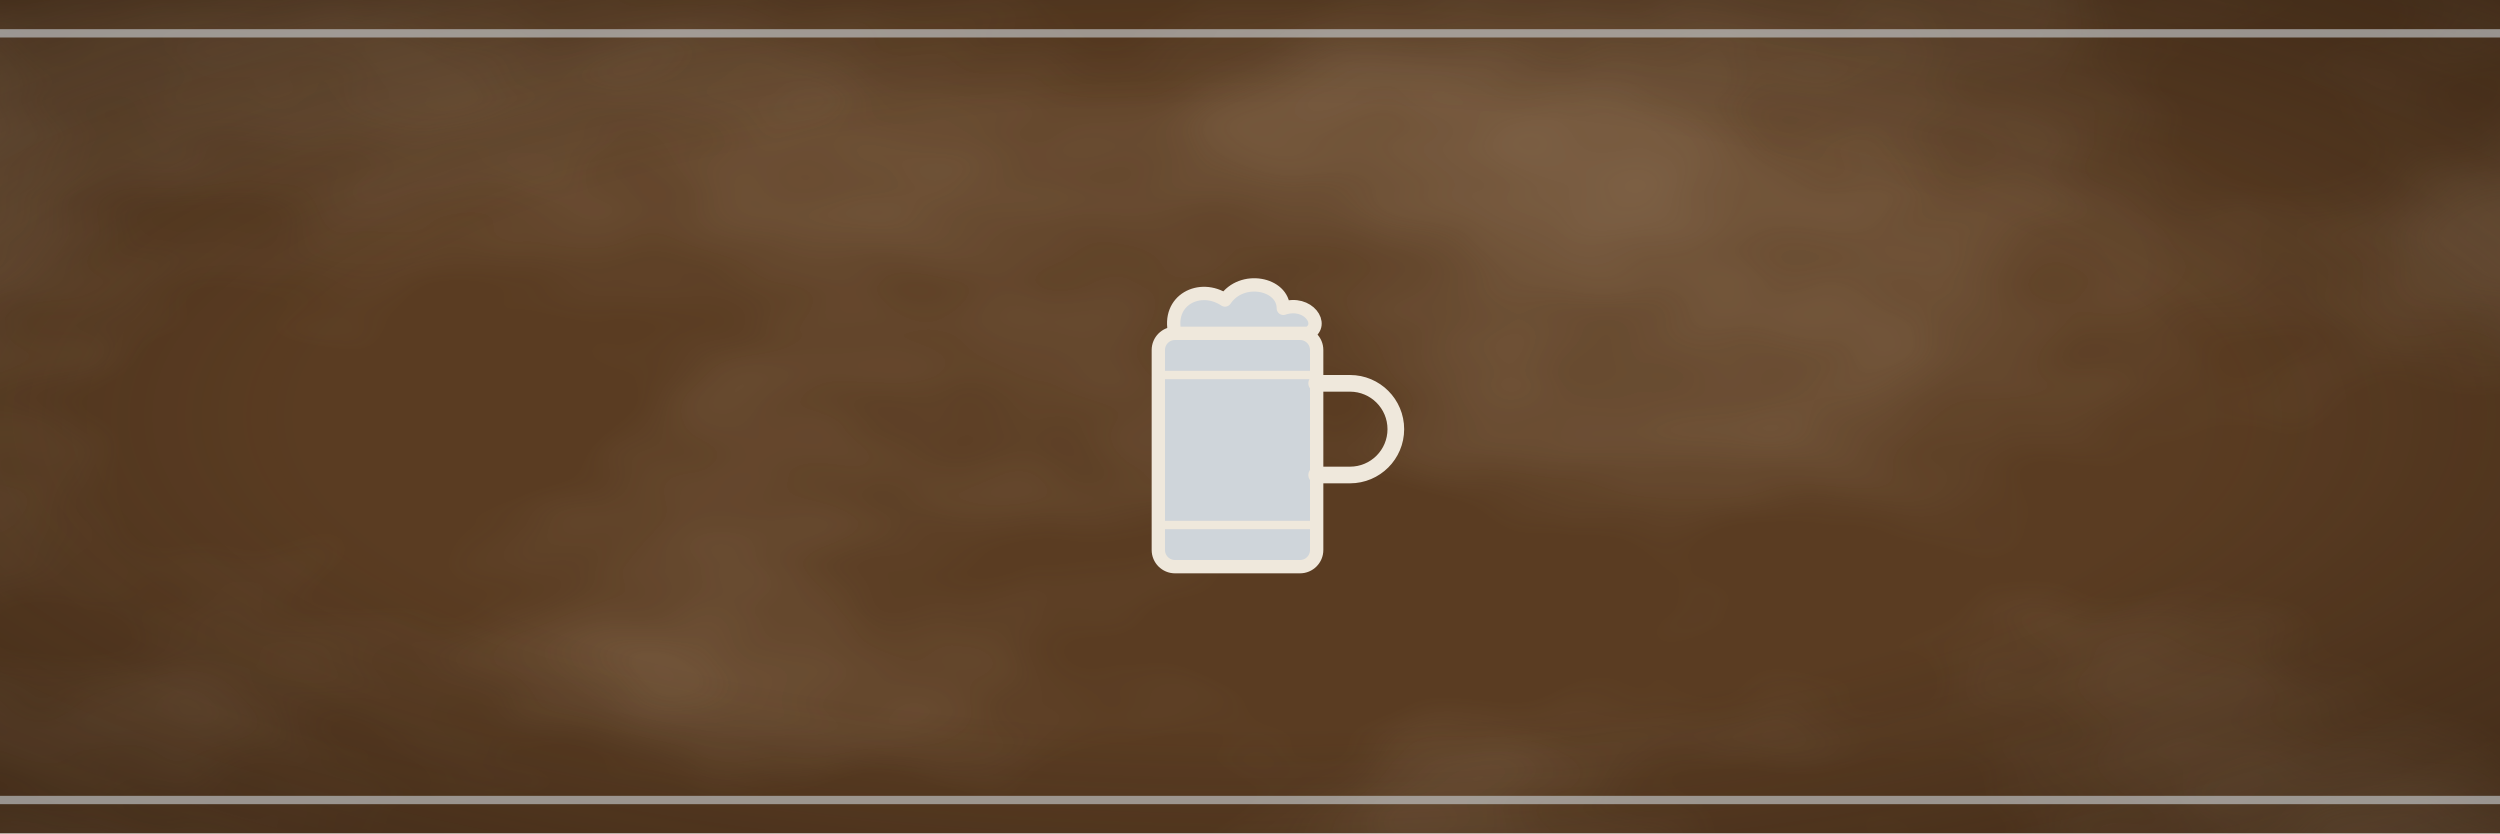
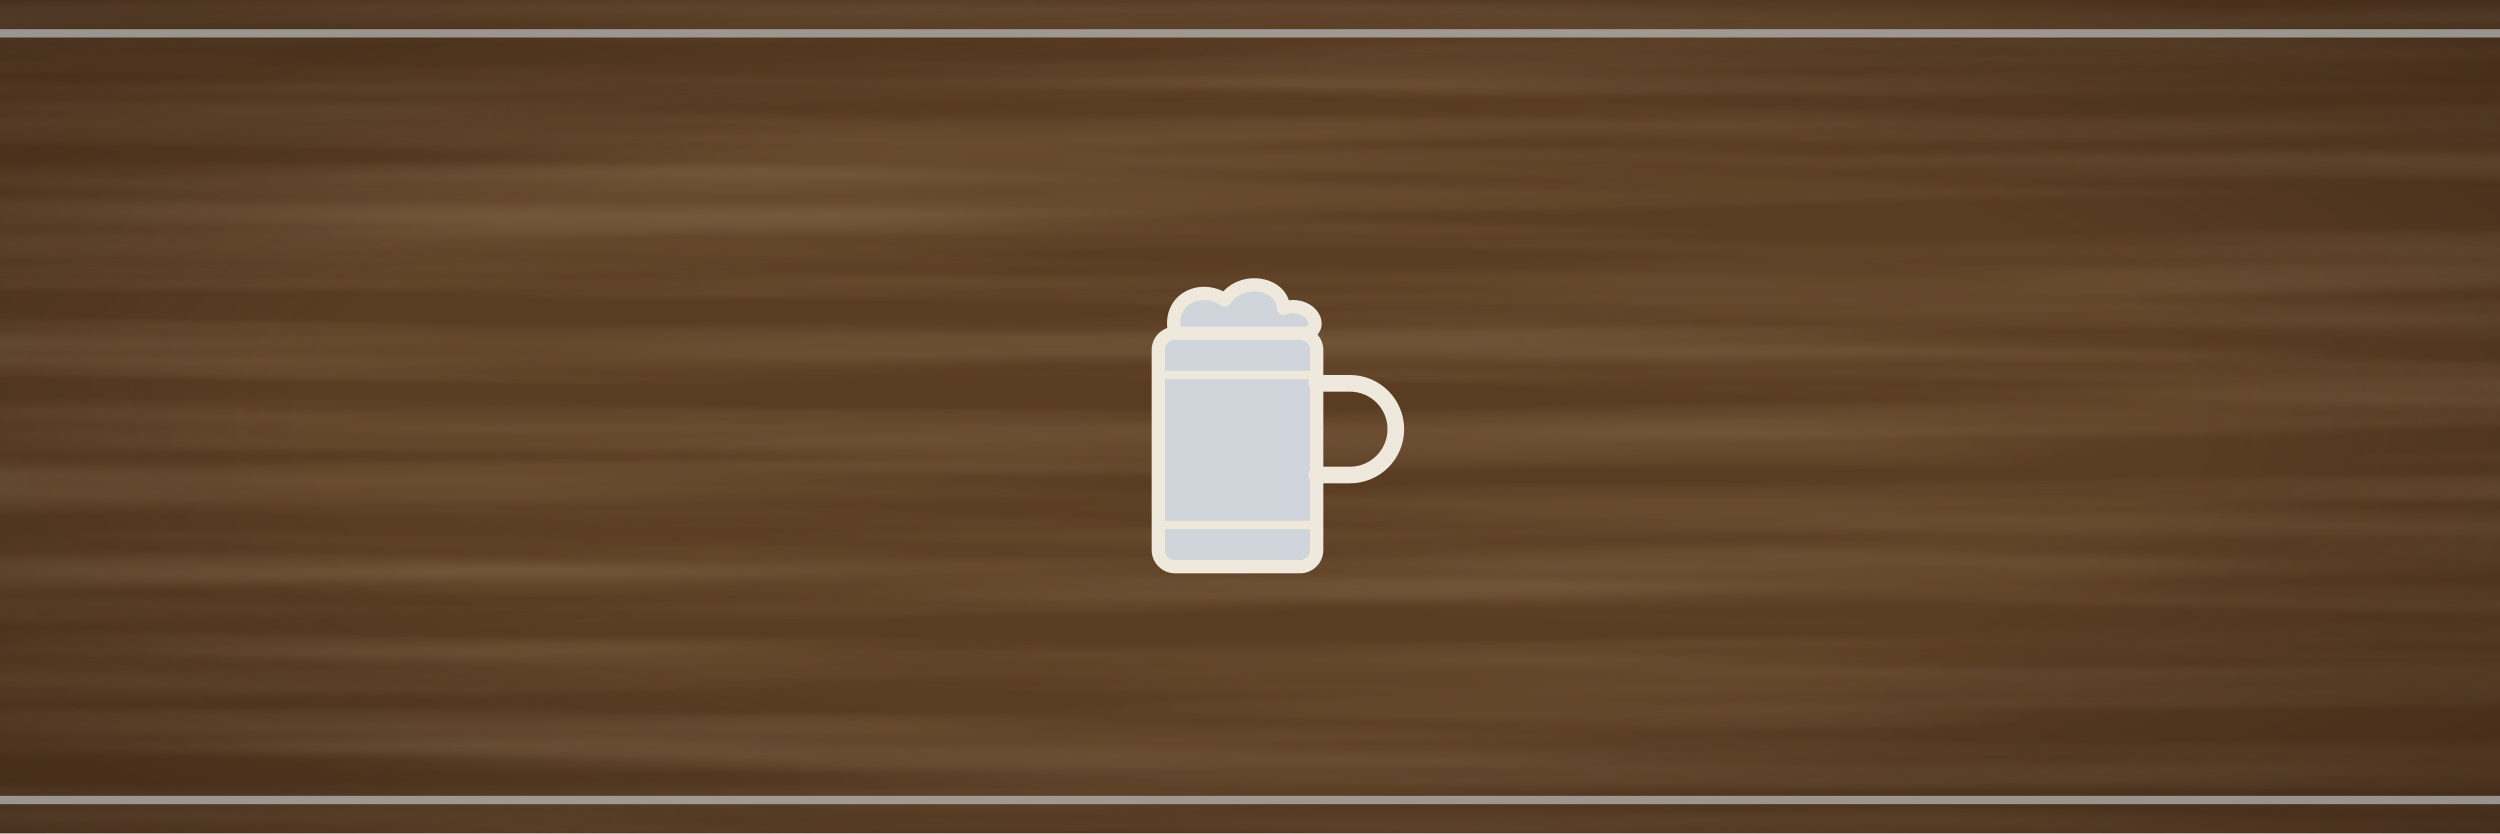
<svg xmlns="http://www.w3.org/2000/svg" viewBox="0 0 600 200" preserveAspectRatio="xMidYMid slice">
  <defs>
    <filter id="m" x="0" y="0" width="100%" height="100%">
-       <feTurbulence type="fractalNoise" baseFrequency=".006 .011" numOctaves="4" seed="86" />
-       <feColorMatrix values="0 0 0 0 .55  0 0 0 0 .40  0 0 0 0 .26  0 0 0 1.25 -.5" />
+       <feTurbulence type="fractalNoise" baseFrequency=".003 .09" numOctaves="3" seed="86" />
+       <feColorMatrix values="0 0 0 0 .30  0 0 0 0 .19  0 0 0 0 .10  0 0 0 1.6 -.55" />
    </filter>
    <radialGradient id="v" cx=".5" cy=".5" r=".75">
      <stop offset=".5" stop-color="#1c120a" stop-opacity="0" />
      <stop offset="1" stop-color="#1c120a" stop-opacity=".45" />
    </radialGradient>
  </defs>
  <rect width="600" height="200" fill="#5a3c22" />
  <rect width="600" height="200" filter="url(#m)" opacity=".55" />
  <rect width="600" height="200" fill="url(#v)" />
  <path d="M0 8H600M0 192H600" stroke="#cfd5da" stroke-width="2" opacity=".6" />
  <g transform="translate(250 50)">
    <rect x="28" y="30" width="38" height="56" rx="4" fill="#cfd5da" stroke="#efe8dc" stroke-width="3.2" stroke-linejoin="round" stroke-linecap="round" />
    <path d="M66 42h8a10 10 0 0 1 0 22h-8" fill="none" stroke="#efe8dc" stroke-width="4" stroke-linejoin="round" stroke-linecap="round" />
    <path d="M28 40h38M28 76h38" fill="none" stroke="#efe8dc" stroke-width="2" stroke-linejoin="round" stroke-linecap="round" />
    <path d="M32 30C30 22 38 18 44 22C48 16 58 18 58 24C64 22 68 28 64 30Z" fill="#cfd5da" stroke="#efe8dc" stroke-width="3.2" stroke-linejoin="round" stroke-linecap="round" />
  </g>
</svg>
